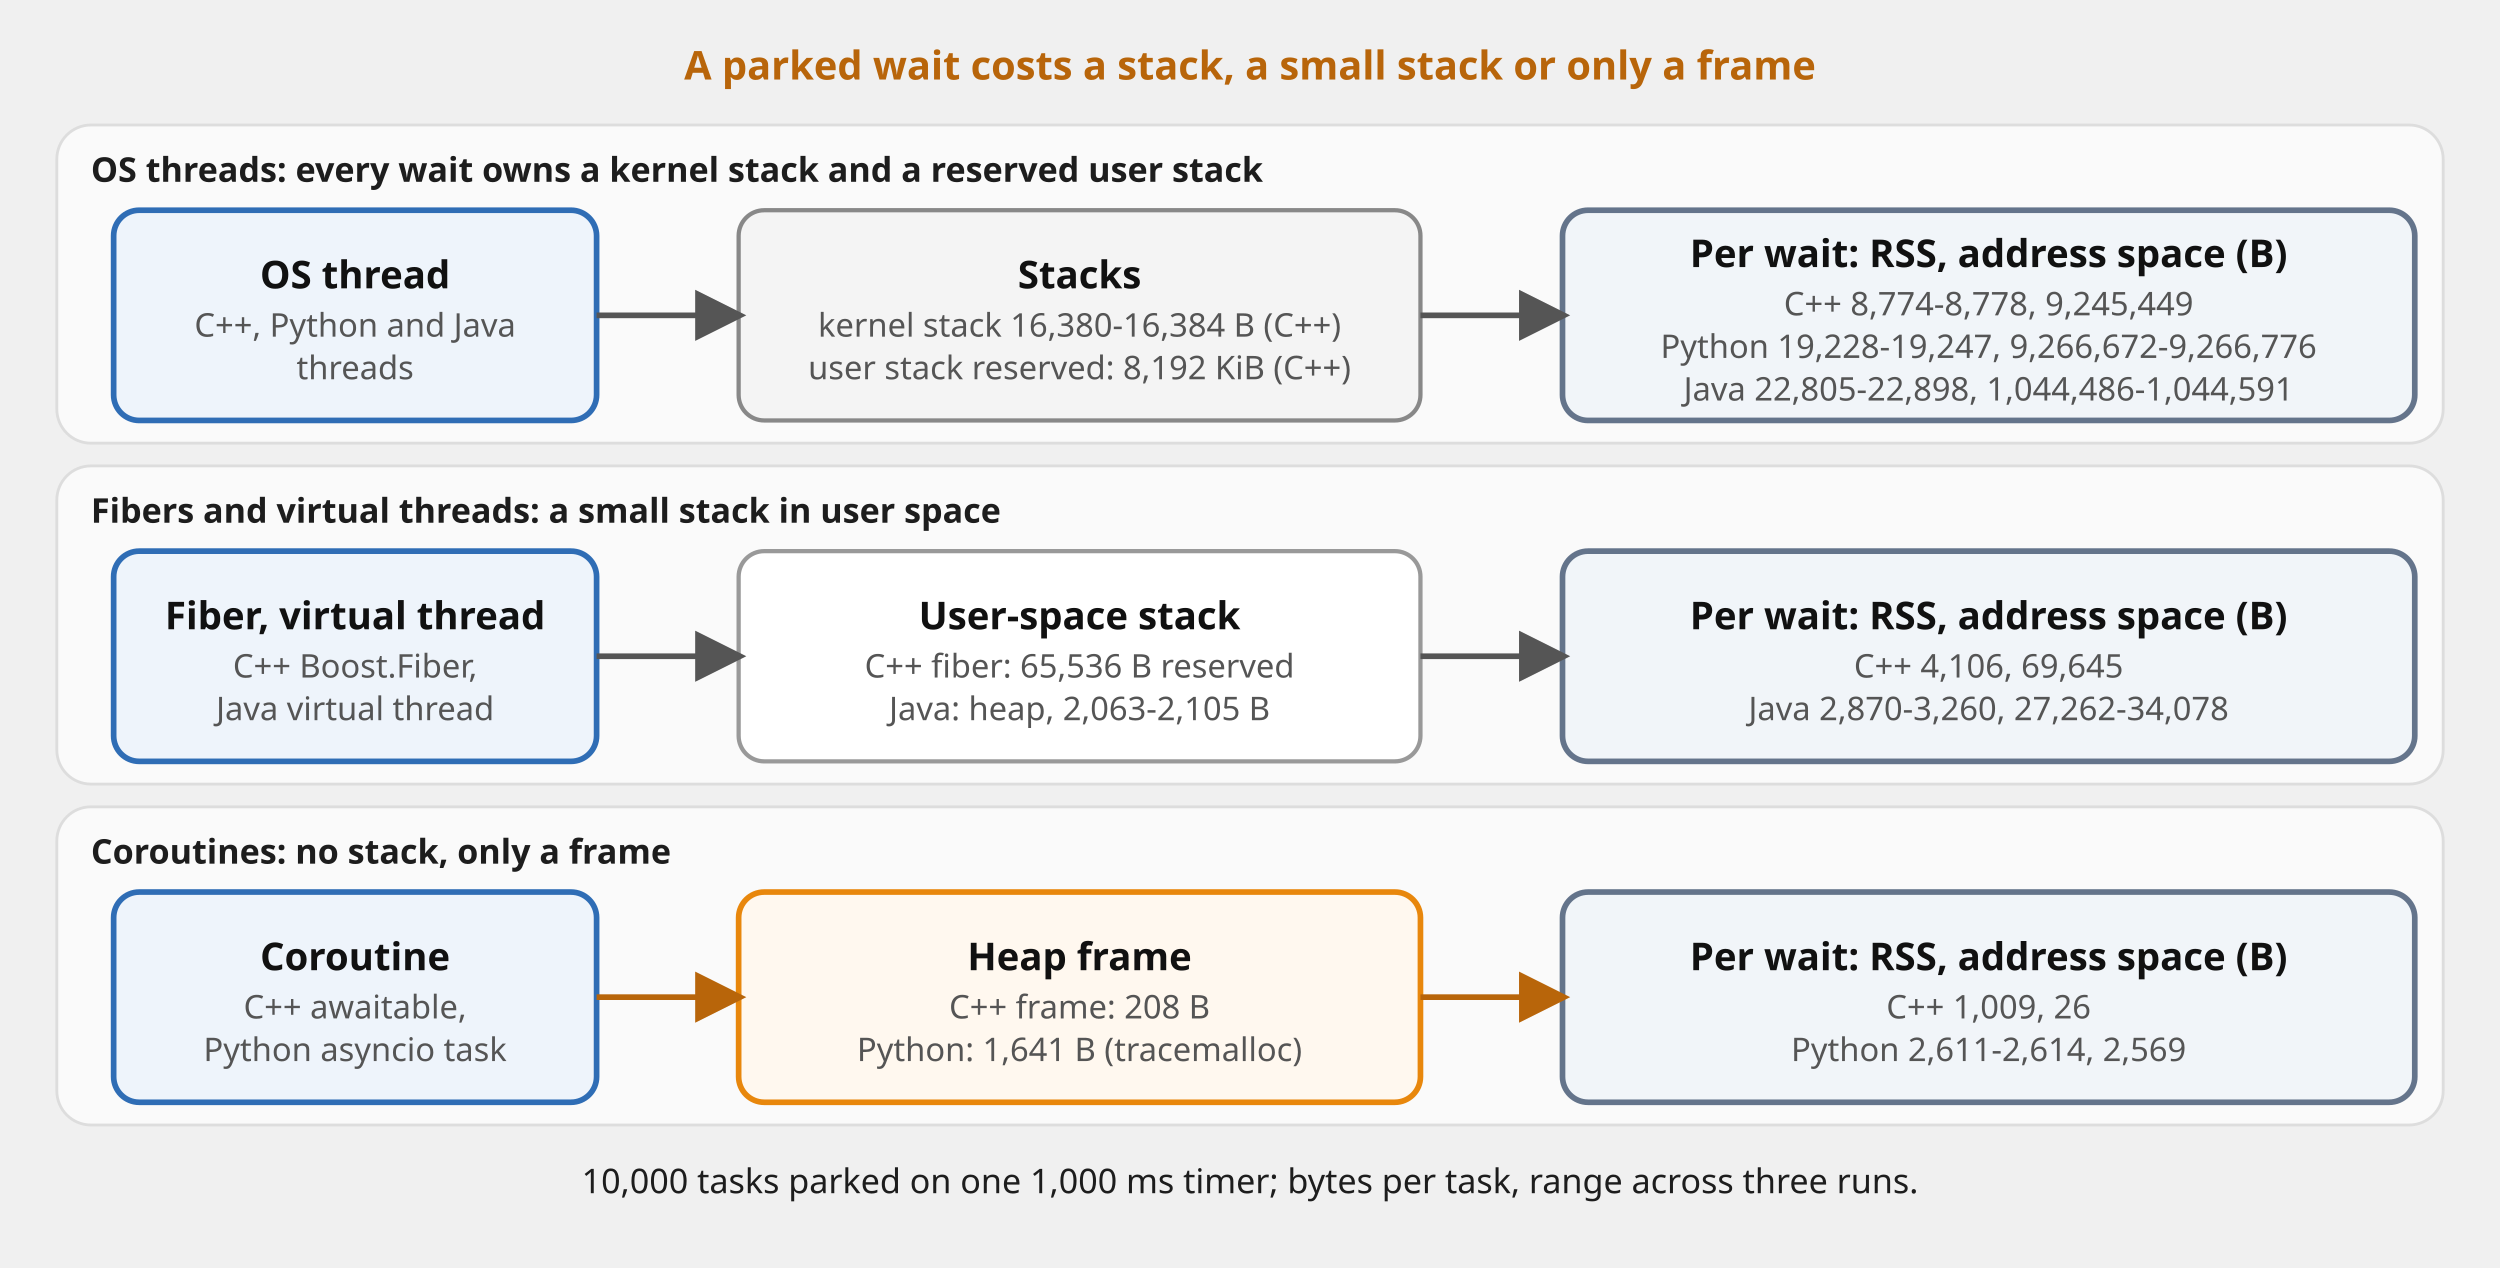
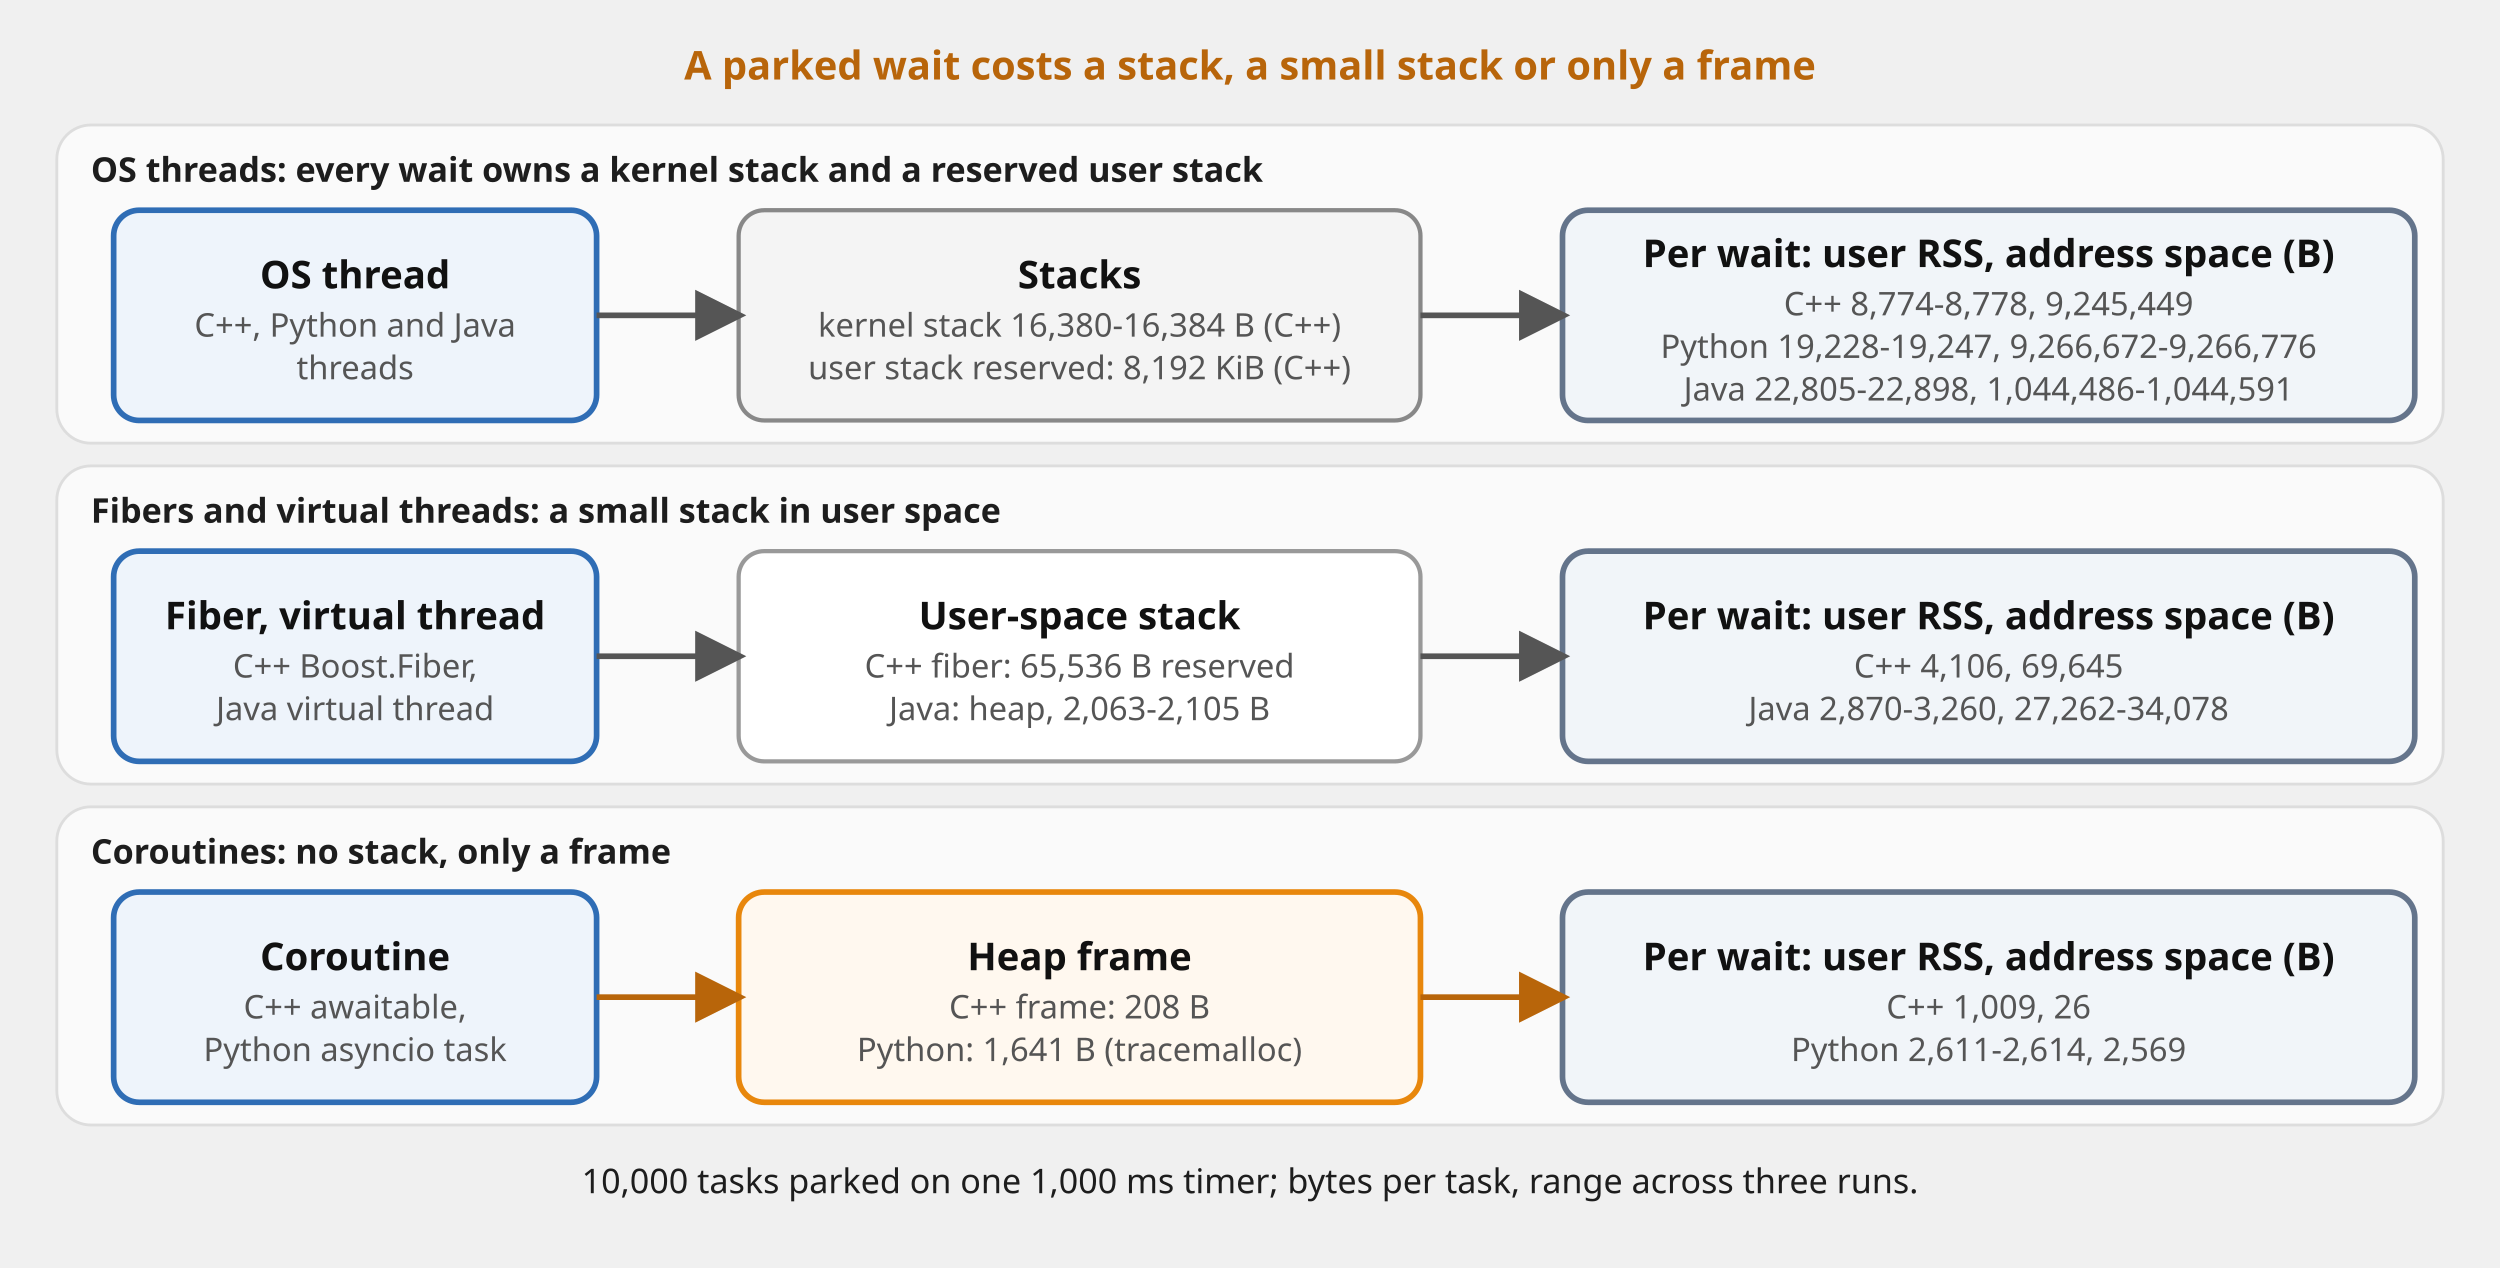
<svg xmlns="http://www.w3.org/2000/svg" viewBox="0 0 880 446" font-family="'Red Hat Text', system-ui, sans-serif" role="img">
  <defs>
    <marker id="a" viewBox="0 0 10 10" refX="8.5" refY="5" markerWidth="9" markerHeight="9" orient="auto-start-reverse">
      <path d="M0,0 L10,5 L0,10 z" fill="#555" />
    </marker>
    <marker id="am" viewBox="0 0 10 10" refX="8.5" refY="5" markerWidth="9" markerHeight="9" orient="auto-start-reverse">
      <path d="M0,0 L10,5 L0,10 z" fill="#b8650a" />
    </marker>
  </defs>
  <rect x="20" y="44" width="840" height="112" rx="12" fill="#fafafa" stroke="#ddd" />
  <text x="32" y="64" font-size="12" font-weight="700" fill="#1d1d1d">OS threads: every wait owns a kernel stack and a reserved user stack</text>
  <rect x="20" y="164" width="840" height="112" rx="12" fill="#fafafa" stroke="#ddd" />
  <text x="32" y="184" font-size="12" font-weight="700" fill="#1d1d1d">Fibers and virtual threads: a small stack in user space</text>
  <rect x="20" y="284" width="840" height="112" rx="12" fill="#fafafa" stroke="#ddd" />
  <text x="32" y="304" font-size="12" font-weight="700" fill="#1d1d1d">Coroutines: no stack, only a frame</text>
  <rect x="40" y="74" width="170" height="74" rx="9" fill="#eef4fb" stroke="#2f6db5" stroke-width="2" />
  <text x="125.0" y="101.5" font-size="13.5" font-weight="700" fill="#111111" text-anchor="middle">OS thread</text>
  <text x="125.0" y="118.5" font-size="11.5" fill="#555555" text-anchor="middle">C++, Python and Java</text>
  <text x="125.0" y="133.5" font-size="11.5" fill="#555555" text-anchor="middle">threads</text>
  <rect x="260" y="74" width="240" height="74" rx="9" fill="#f4f4f4" stroke="#888888" stroke-width="1.5" />
  <text x="380.0" y="101.5" font-size="13.5" font-weight="700" fill="#111111" text-anchor="middle">Stacks</text>
  <text x="380.0" y="118.5" font-size="11.5" fill="#555555" text-anchor="middle">kernel stack 16,380-16,384 B (C++)</text>
  <text x="380.0" y="133.5" font-size="11.5" fill="#555555" text-anchor="middle">user stack reserved: 8,192 KiB (C++)</text>
  <rect x="550" y="74" width="300" height="74" rx="9" fill="#f1f5f9" stroke="#64748b" stroke-width="2" />
-   <text x="700.0" y="94.0" font-size="13.5" font-weight="700" fill="#111111" text-anchor="middle">Per wait: RSS, address space (B)</text>
+   <text x="700.0" y="94.0" font-size="13.5" font-weight="700" fill="#111111" text-anchor="middle">Per wait: user RSS, address space (B)</text>
  <text x="700.0" y="111.0" font-size="11.5" fill="#555555" text-anchor="middle">C++ 8,774-8,778, 9,245,449</text>
  <text x="700.0" y="126.0" font-size="11.5" fill="#555555" text-anchor="middle">Python 19,228-19,247, 9,266,672-9,266,776</text>
  <text x="700.0" y="141.0" font-size="11.5" fill="#555555" text-anchor="middle">Java 22,805-22,898, 1,044,486-1,044,591</text>
  <rect x="40" y="194" width="170" height="74" rx="9" fill="#eef4fb" stroke="#2f6db5" stroke-width="2" />
  <text x="125.0" y="221.5" font-size="13.5" font-weight="700" fill="#111111" text-anchor="middle">Fiber, virtual thread</text>
  <text x="125.0" y="238.5" font-size="11.5" fill="#555555" text-anchor="middle">C++ Boost.Fiber,</text>
  <text x="125.0" y="253.5" font-size="11.5" fill="#555555" text-anchor="middle">Java virtual thread</text>
  <rect x="260" y="194" width="240" height="74" rx="9" fill="#ffffff" stroke="#999999" stroke-width="1.5" />
  <text x="380.0" y="221.5" font-size="13.5" font-weight="700" fill="#111111" text-anchor="middle">User-space stack</text>
  <text x="380.0" y="238.5" font-size="11.5" fill="#555555" text-anchor="middle">C++ fiber: 65,536 B reserved</text>
  <text x="380.0" y="253.5" font-size="11.5" fill="#555555" text-anchor="middle">Java: heap, 2,063-2,105 B</text>
  <rect x="550" y="194" width="300" height="74" rx="9" fill="#f1f5f9" stroke="#64748b" stroke-width="2" />
-   <text x="700.0" y="221.5" font-size="13.5" font-weight="700" fill="#111111" text-anchor="middle">Per wait: RSS, address space (B)</text>
+   <text x="700.0" y="221.5" font-size="13.5" font-weight="700" fill="#111111" text-anchor="middle">Per wait: user RSS, address space (B)</text>
  <text x="700.0" y="238.5" font-size="11.5" fill="#555555" text-anchor="middle">C++ 4,106, 69,645</text>
  <text x="700.0" y="253.5" font-size="11.5" fill="#555555" text-anchor="middle">Java 2,870-3,260, 27,262-34,078</text>
  <rect x="40" y="314" width="170" height="74" rx="9" fill="#eef4fb" stroke="#2f6db5" stroke-width="2" />
  <text x="125.0" y="341.5" font-size="13.5" font-weight="700" fill="#111111" text-anchor="middle">Coroutine</text>
  <text x="125.0" y="358.5" font-size="11.5" fill="#555555" text-anchor="middle">C++ awaitable,</text>
  <text x="125.0" y="373.5" font-size="11.5" fill="#555555" text-anchor="middle">Python asyncio task</text>
  <rect x="260" y="314" width="240" height="74" rx="9" fill="#fff8ef" stroke="#e8870c" stroke-width="2" />
  <text x="380.0" y="341.5" font-size="13.5" font-weight="700" fill="#111111" text-anchor="middle">Heap frame</text>
  <text x="380.0" y="358.5" font-size="11.5" fill="#555555" text-anchor="middle">C++ frame: 208 B</text>
  <text x="380.0" y="373.5" font-size="11.5" fill="#555555" text-anchor="middle">Python: 1,641 B (tracemalloc)</text>
  <rect x="550" y="314" width="300" height="74" rx="9" fill="#f1f5f9" stroke="#64748b" stroke-width="2" />
-   <text x="700.0" y="341.5" font-size="13.5" font-weight="700" fill="#111111" text-anchor="middle">Per wait: RSS, address space (B)</text>
+   <text x="700.0" y="341.5" font-size="13.5" font-weight="700" fill="#111111" text-anchor="middle">Per wait: user RSS, address space (B)</text>
  <text x="700.0" y="358.5" font-size="11.5" fill="#555555" text-anchor="middle">C++ 1,009, 26</text>
  <text x="700.0" y="373.5" font-size="11.5" fill="#555555" text-anchor="middle">Python 2,611-2,614, 2,569</text>
  <path d="M210,111 L260,111" fill="none" stroke="#555" stroke-width="2" marker-end="url(#a)" />
  <path d="M500,111 L550,111" fill="none" stroke="#555" stroke-width="2" marker-end="url(#a)" />
  <path d="M210,231 L260,231" fill="none" stroke="#555" stroke-width="2" marker-end="url(#a)" />
  <path d="M500,231 L550,231" fill="none" stroke="#555" stroke-width="2" marker-end="url(#a)" />
  <path d="M210,351 L260,351" fill="none" stroke="#b8650a" stroke-width="2" marker-end="url(#am)" />
  <path d="M500,351 L550,351" fill="none" stroke="#b8650a" stroke-width="2" marker-end="url(#am)" />
  <text x="440" y="28" font-size="14" fill="#b8650a" text-anchor="middle" font-weight="700">A parked wait costs a stack, a small stack or only a frame</text>
  <text x="440" y="420" font-size="12" fill="#1d1d1d" text-anchor="middle">10,000 tasks parked on one 1,000 ms timer; bytes per task, range across three runs.</text>
</svg>
